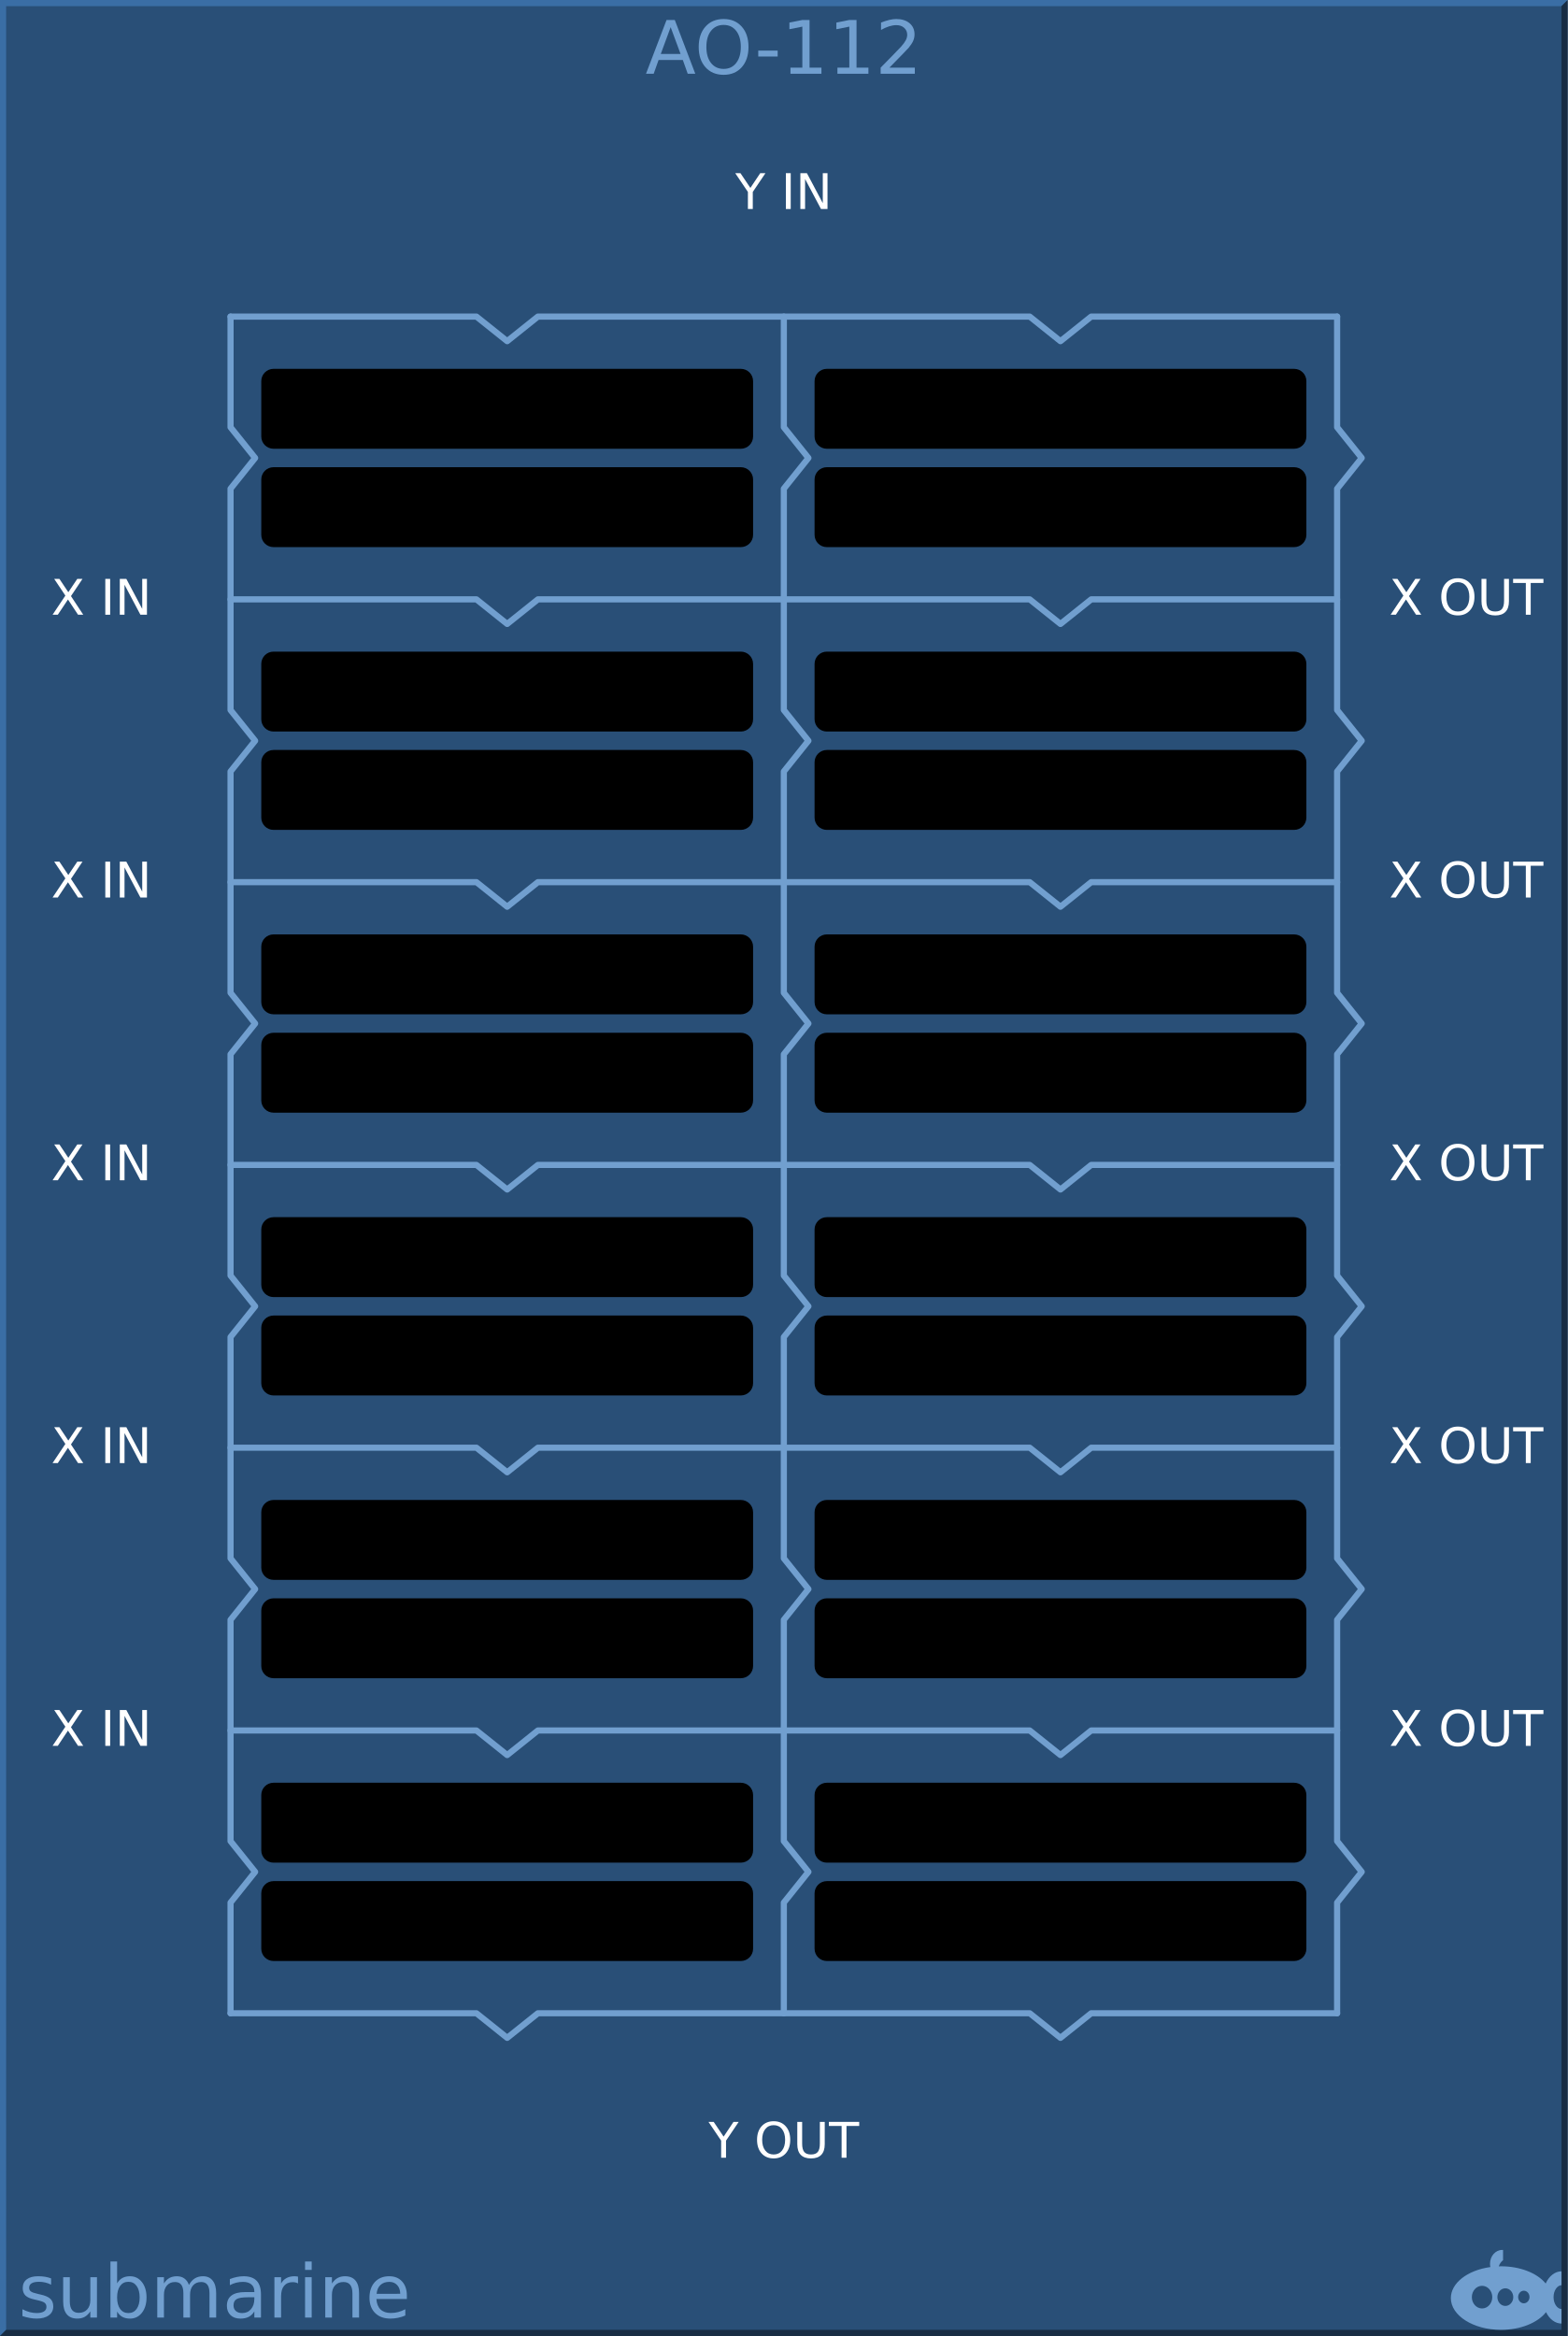
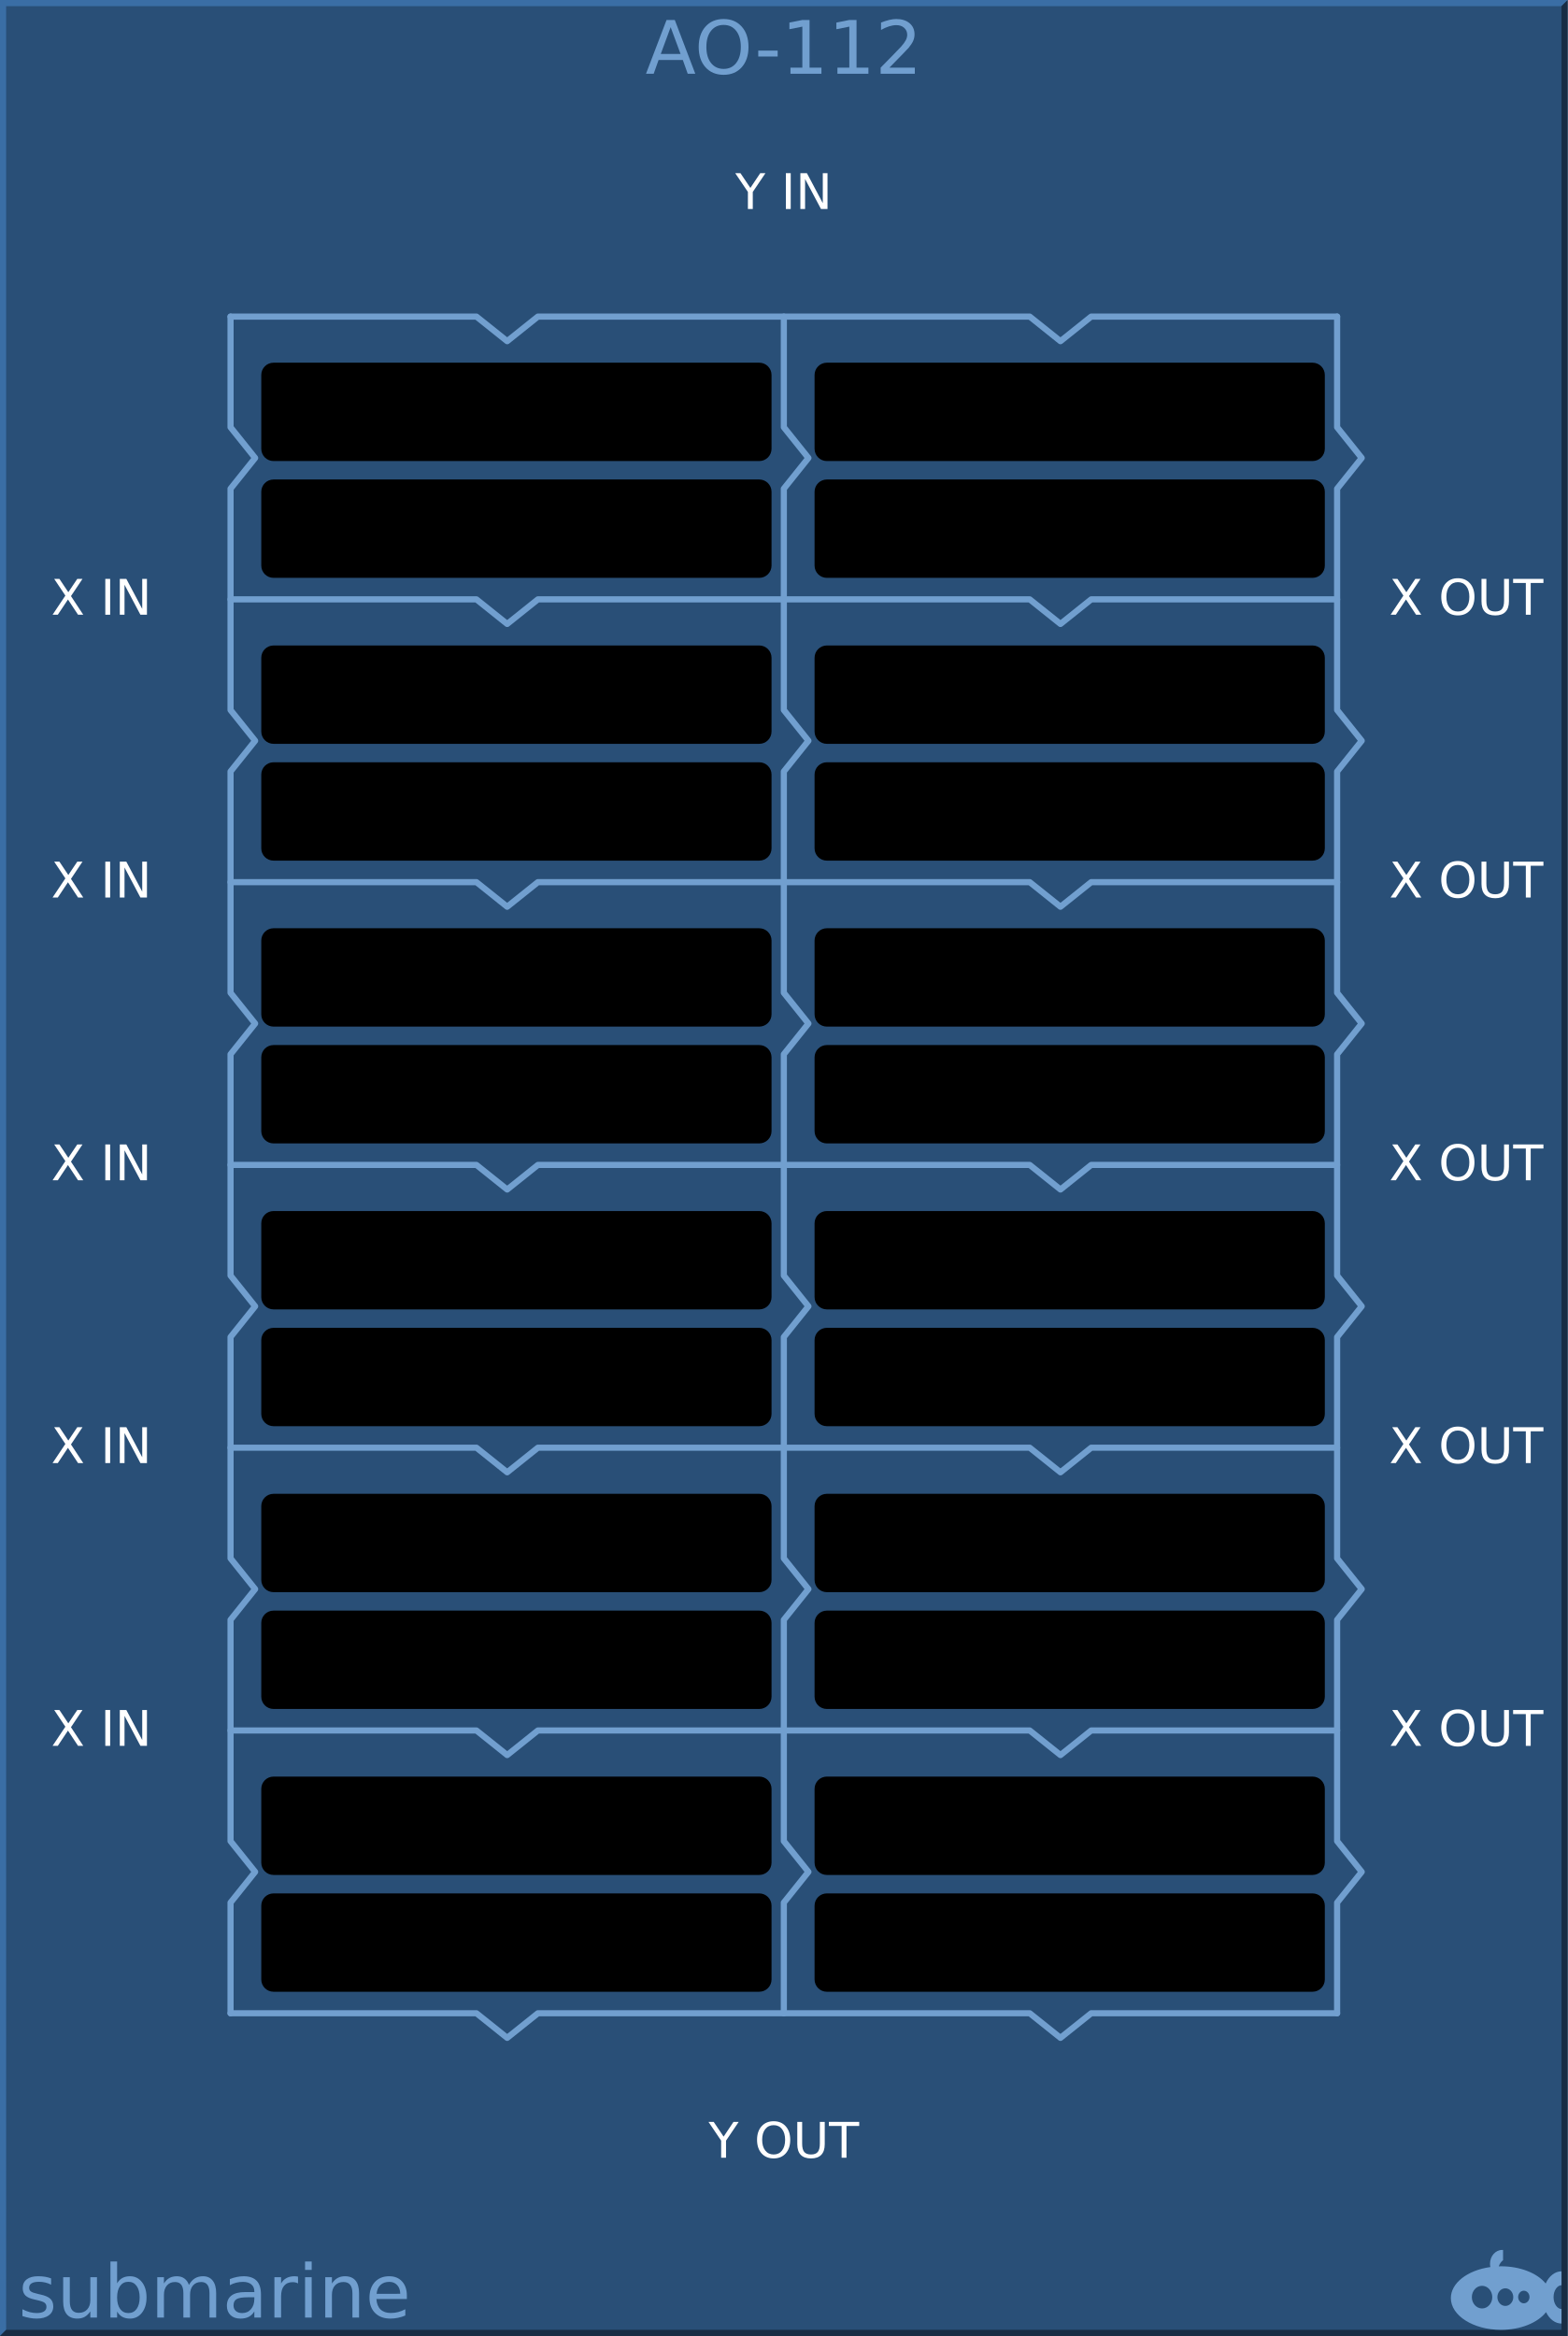
<svg xmlns="http://www.w3.org/2000/svg" id="svg4226" version="1.1" height="380px" width="255px">
  <defs id="defs113" />
  <g id="background">
    <path id="rect4255" d="m 0,0 255,0 0,380 -255,0 z" style="fill:#294f77;stroke:none" />
    <path id="path4230" d="M 0,380 0,0 255,0 254,1 1,1 1,379 Z" style="fill:#3a6ea5;fill-rule:nonzero;stroke:none" />
    <path id="path4232" d="m 0,380 255,0 0,-380 -1,1 0,378 -253,0 z" style="fill:#182d44;fill-rule:nonzero;stroke:none" />
  </g>
  <g style="font-size:12px;font-family:'DejaVu Sans';fill:#719fcf" font-size="12" id="logo">
    <path id="path4136" d="m 244.354,366 a 1.985,2.252 0 0 0 -1.985,2.252 1.985,2.252 0 0 0 0.059,0.532 A 8.169,5.169 0 0 0 236,373.831 8.169,5.169 0 0 0 244.169,379 8.169,5.169 0 0 0 251.483,376.12 3.046,4.248 0 0 0 254,377.976 l 0,-2.358 a 1.338,1.945 0 0 1 -1.292,-1.942 1.338,1.945 0 0 1 1.292,-1.943 l 0,-2.254 a 3.046,4.248 0 0 0 -2.574,1.979 8.169,5.169 0 0 0 -7.257,-2.798 8.169,5.169 0 0 0 -0.373,0.012 1.754,2.047 0 0 1 0.696,-1.002 l 0,-1.666 A 1.985,2.252 0 0 0 244.354,366 Z m -3.277,5.835 a 1.662,1.843 0 0 1 1.662,1.843 1.662,1.843 0 0 1 -1.662,1.843 1.662,1.843 0 0 1 -1.661,-1.843 1.662,1.843 0 0 1 1.661,-1.843 z m 3.785,0.409 a 1.292,1.433 0 0 1 1.292,1.433 1.292,1.433 0 0 1 -1.292,1.433 1.292,1.433 0 0 1 -1.292,-1.433 1.292,1.433 0 0 1 1.292,-1.433 z m 3.009,0.389 a 0.923,1.024 0 0 1 0.923,1.024 0.923,1.024 0 0 1 -0.923,1.024 0.923,1.024 0 0 1 -0.923,-1.024 0.923,1.024 0 0 1 0.923,-1.024 z" />
    <g id="text4236" style="">
      <path id="path119" style="" d="m 8.314,370.631 0,1.02 q -0.457,-0.234 -0.949,-0.352 -0.492,-0.117 -1.02,-0.117 -0.803,0 -1.207,0.246 -0.398,0.246 -0.398,0.738 0,0.375 0.287,0.592 0.287,0.211 1.154,0.404 l 0.369,0.082 q 1.148,0.246 1.629,0.697 0.486,0.445 0.486,1.248 0,0.914 -0.727,1.447 -0.721,0.533 -1.986,0.533 -0.527,0 -1.102,-0.105 -0.568,-0.1 -1.201,-0.305 l 0,-1.113 q 0.598,0.311 1.178,0.469 0.58,0.152 1.148,0.152 0.762,0 1.172,-0.258 0.41,-0.264 0.41,-0.738 0,-0.439 -0.299,-0.674 -0.293,-0.234 -1.295,-0.451 l -0.375,-0.088 q -1.002,-0.211 -1.447,-0.645 -0.445,-0.439 -0.445,-1.201 0,-0.926 0.656,-1.43 0.656,-0.504 1.863,-0.504 0.598,0 1.125,0.088 0.527,0.088 0.973,0.264 z" />
      <path id="path121" style="" d="m 10.277,374.41 0,-3.973 1.078,0 0,3.932 q 0,0.932 0.363,1.4 0.363,0.463 1.09,0.463 0.873,0 1.377,-0.557 0.51,-0.557 0.51,-1.518 l 0,-3.721 1.078,0 0,6.562 -1.078,0 0,-1.008 q -0.393,0.598 -0.914,0.891 -0.516,0.287 -1.201,0.287 -1.131,0 -1.717,-0.703 -0.586,-0.703 -0.586,-2.057 z m 2.713,-4.131 0,0 z" />
      <path id="path123" style="" d="m 22.717,373.725 q 0,-1.189 -0.492,-1.863 -0.486,-0.68 -1.342,-0.68 -0.855,0 -1.348,0.68 -0.486,0.674 -0.486,1.863 0,1.189 0.486,1.869 0.492,0.674 1.348,0.674 0.855,0 1.342,-0.674 0.492,-0.68 0.492,-1.869 z m -3.668,-2.291 q 0.34,-0.586 0.855,-0.867 0.521,-0.287 1.242,-0.287 1.195,0 1.939,0.949 0.75,0.949 0.75,2.496 0,1.547 -0.75,2.496 -0.744,0.949 -1.939,0.949 -0.721,0 -1.242,-0.281 -0.516,-0.287 -0.855,-0.873 l 0,0.984 -1.084,0 0,-9.117 1.084,0 0,3.551 z" />
      <path id="path125" style="" d="m 30.732,371.697 q 0.404,-0.727 0.967,-1.072 0.562,-0.346 1.324,-0.346 1.025,0 1.582,0.721 0.557,0.715 0.557,2.039 l 0,3.961 -1.084,0 0,-3.926 q 0,-0.943 -0.334,-1.4 -0.334,-0.457 -1.02,-0.457 -0.838,0 -1.324,0.557 -0.486,0.557 -0.486,1.518 l 0,3.709 -1.084,0 0,-3.926 q 0,-0.949 -0.334,-1.4 -0.334,-0.457 -1.031,-0.457 -0.826,0 -1.312,0.562 -0.486,0.557 -0.486,1.512 l 0,3.709 -1.084,0 0,-6.562 1.084,0 0,1.02 q 0.369,-0.604 0.885,-0.891 0.516,-0.287 1.225,-0.287 0.715,0 1.213,0.363 0.504,0.363 0.744,1.055 z" />
      <path id="path127" style="" d="m 40.301,373.701 q -1.307,0 -1.811,0.299 -0.504,0.299 -0.504,1.02 0,0.574 0.375,0.914 0.381,0.334 1.031,0.334 0.896,0 1.436,-0.633 0.545,-0.639 0.545,-1.693 l 0,-0.24 -1.072,0 z m 2.15,-0.445 0,3.744 -1.078,0 0,-0.996 q -0.369,0.598 -0.92,0.885 -0.551,0.281 -1.348,0.281 -1.008,0 -1.605,-0.562 -0.592,-0.568 -0.592,-1.518 0,-1.107 0.738,-1.67 0.744,-0.562 2.215,-0.562 l 1.512,0 0,-0.105 q 0,-0.744 -0.492,-1.148 -0.486,-0.41 -1.371,-0.41 -0.562,0 -1.096,0.135 -0.533,0.135 -1.025,0.404 l 0,-0.996 q 0.592,-0.229 1.148,-0.34 0.557,-0.117 1.084,-0.117 1.424,0 2.127,0.738 0.703,0.738 0.703,2.238 z" />
      <path id="path129" style="" d="m 48.48,371.445 q -0.182,-0.105 -0.398,-0.152 -0.211,-0.053 -0.469,-0.053 -0.914,0 -1.406,0.598 -0.486,0.592 -0.486,1.705 l 0,3.457 -1.084,0 0,-6.562 1.084,0 0,1.02 q 0.34,-0.598 0.885,-0.885 0.545,-0.293 1.324,-0.293 0.111,0 0.246,0.018 0.135,0.012 0.299,0.041 l 0.006,1.107 z" />
      <path id="path131" style="" d="m 49.623,370.438 1.078,0 0,6.562 -1.078,0 0,-6.562 z m 0,-2.555 1.078,0 0,1.365 -1.078,0 0,-1.365 z" />
      <path id="path133" style="" d="m 58.406,373.039 0,3.961 -1.078,0 0,-3.926 q 0,-0.932 -0.363,-1.395 -0.363,-0.463 -1.09,-0.463 -0.873,0 -1.377,0.557 -0.504,0.557 -0.504,1.518 l 0,3.709 -1.084,0 0,-6.562 1.084,0 0,1.02 q 0.387,-0.592 0.908,-0.885 0.527,-0.293 1.213,-0.293 1.131,0 1.711,0.703 0.58,0.697 0.58,2.057 z" />
      <path id="path135" style="" d="m 66.182,373.449 0,0.527 -4.957,0 q 0.07,1.113 0.668,1.699 0.604,0.58 1.676,0.58 0.621,0 1.201,-0.152 0.586,-0.152 1.16,-0.457 l 0,1.02 q -0.58,0.246 -1.189,0.375 -0.609,0.129 -1.236,0.129 -1.57,0 -2.49,-0.914 -0.914,-0.914 -0.914,-2.473 0,-1.611 0.867,-2.555 0.873,-0.949 2.35,-0.949 1.324,0 2.092,0.855 0.773,0.85 0.773,2.314 z m -1.078,-0.316 q -0.012,-0.885 -0.498,-1.412 -0.48,-0.527 -1.277,-0.527 -0.902,0 -1.447,0.51 -0.539,0.51 -0.621,1.436 l 3.844,-0.006 z" />
    </g>
    <g id="text10" style="text-anchor:middle">
      <path id="path138" style="text-anchor:middle" d="m 109.09,4.418 -1.605,4.354 3.217,0 -1.611,-4.354 z m -0.668,-1.166 1.342,0 L 113.098,12 l -1.23,0 -0.797,-2.244 -3.943,0 L 106.33,12 l -1.248,0 3.34,-8.748 z" />
      <path id="path140" style="text-anchor:middle" d="m 117.709,4.055 q -1.289,0 -2.051,0.961 -0.756,0.961 -0.756,2.619 0,1.652 0.756,2.613 0.762,0.961 2.051,0.961 1.289,0 2.039,-0.961 0.756,-0.961 0.756,-2.613 0,-1.658 -0.756,-2.619 -0.75,-0.961 -2.039,-0.961 z m 0,-0.961 q 1.84,0 2.941,1.236 1.102,1.23 1.102,3.305 0,2.068 -1.102,3.305 -1.102,1.23 -2.941,1.23 -1.846,0 -2.953,-1.23 -1.102,-1.23 -1.102,-3.305 0,-2.074 1.102,-3.305 1.107,-1.236 2.953,-1.236 z" />
      <path id="path142" style="text-anchor:middle" d="m 123.34,8.232 3.158,0 0,0.961 -3.158,0 0,-0.961 z" />
      <path id="path144" style="text-anchor:middle" d="m 128.578,11.004 1.934,0 0,-6.674 -2.104,0.422 0,-1.078 2.092,-0.422 1.184,0 0,7.752 1.934,0 0,0.996 -5.039,0 0,-0.996 z" />
      <path id="path146" style="text-anchor:middle" d="m 136.219,11.004 1.934,0 0,-6.674 -2.104,0.422 0,-1.078 2.092,-0.422 1.184,0 0,7.752 1.934,0 0,0.996 -5.039,0 0,-0.996 z" />
      <path id="path148" style="text-anchor:middle" d="m 144.674,11.004 4.131,0 0,0.996 -5.555,0 0,-0.996 q 0.674,-0.697 1.834,-1.869 1.166,-1.178 1.465,-1.518 0.568,-0.639 0.791,-1.078 0.229,-0.445 0.229,-0.873 0,-0.697 -0.492,-1.137 -0.486,-0.439 -1.271,-0.439 -0.557,0 -1.178,0.193 -0.615,0.193 -1.318,0.586 l 0,-1.195 q 0.715,-0.287 1.336,-0.434 0.621,-0.146 1.137,-0.146 1.359,0 2.168,0.68 0.809,0.68 0.809,1.816 0,0.539 -0.205,1.025 -0.199,0.48 -0.732,1.137 -0.146,0.17 -0.932,0.984 -0.785,0.809 -2.215,2.268 z" />
    </g>
  </g>
  <g style="font-size:8px;font-family:'DejaVu Sans';fill:none;stroke:#ffffff;stroke-width:1;stroke-linecap:round;stroke-linejoin:round" font-size="8" id="group1">
    <g style="stroke:#719fcf" id="g13">
      <path id="path15" d="m 37.5,51.5 40,0 5,4 5,-4 80,0 5,4 5,-4 40,0" />
      <path id="path17" d="m 37.5,97.5 40,0 5,4 5,-4 80,0 5,4 5,-4 40,0" />
      <path id="path19" d="m 37.5,143.5 40,0 5,4 5,-4 80,0 5,4 5,-4 40,0" />
      <path id="path21" d="m 37.5,189.5 40,0 5,4 5,-4 80,0 5,4 5,-4 40,0" />
      <path id="path23" d="m 37.5,235.5 40,0 5,4 5,-4 80,0 5,4 5,-4 40,0" />
      <path id="path25" d="m 37.5,281.5 40,0 5,4 5,-4 80,0 5,4 5,-4 40,0" />
      <path id="path27" d="m 37.5,327.5 40,0 5,4 5,-4 80,0 5,4 5,-4 40,0" />
      <path id="path29" d="m 37.5,51.5 0,18 4,5 -4,5 0,36 4,5 -4,5 0,36 4,5 -4,5 0,36 4,5 -4,5 0,36 4,5 -4,5 0,36 4,5 -4,5 0,18" />
      <path id="path31" d="m 127.5,51.5 0,18 4,5 -4,5 0,36 4,5 -4,5 0,36 4,5 -4,5 0,36 4,5 -4,5 0,36 4,5 -4,5 0,36 4,5 -4,5 0,18" />
      <path id="path33" d="m 217.5,51.5 0,18 4,5 -4,5 0,36 4,5 -4,5 0,36 4,5 -4,5 0,36 4,5 -4,5 0,36 4,5 -4,5 0,36 4,5 -4,5 0,18" />
    </g>
    <g style="fill:#000000;stroke:none" id="g35">
-       <path id="rect37" d="m 44.5,60 76,0 c 1.108,0 2,0.892 2,2 l 0,9 c 0,1.108 -0.892,2 -2,2 l -76,0 c -1.108,0 -2,-0.892 -2,-2 l 0,-9 c 0,-1.108 0.892,-2 2,-2 z" style="" />
-       <path id="rect39" d="m 44.5,76 76,0 c 1.108,0 2,0.892 2,2 l 0,9 c 0,1.108 -0.892,2 -2,2 l -76,0 c -1.108,0 -2,-0.892 -2,-2 l 0,-9 c 0,-1.108 0.892,-2 2,-2 z" style="" />
-       <path id="rect41" d="m 44.5,106 76,0 c 1.108,0 2,0.892 2,2 l 0,9 c 0,1.108 -0.892,2 -2,2 l -76,0 c -1.108,0 -2,-0.892 -2,-2 l 0,-9 c 0,-1.108 0.892,-2 2,-2 z" style="" />
-       <path id="rect43" d="m 44.5,122 76,0 c 1.108,0 2,0.892 2,2 l 0,9 c 0,1.108 -0.892,2 -2,2 l -76,0 c -1.108,0 -2,-0.892 -2,-2 l 0,-9 c 0,-1.108 0.892,-2 2,-2 z" style="" />
-       <path id="rect45" d="m 44.5,152 76,0 c 1.108,0 2,0.892 2,2 l 0,9 c 0,1.108 -0.892,2 -2,2 l -76,0 c -1.108,0 -2,-0.892 -2,-2 l 0,-9 c 0,-1.108 0.892,-2 2,-2 z" style="" />
-       <path id="rect47" d="m 44.5,168 76,0 c 1.108,0 2,0.892 2,2 l 0,9 c 0,1.108 -0.892,2 -2,2 l -76,0 c -1.108,0 -2,-0.892 -2,-2 l 0,-9 c 0,-1.108 0.892,-2 2,-2 z" style="" />
-       <path id="rect49" d="m 44.5,198 76,0 c 1.108,0 2,0.892 2,2 l 0,9 c 0,1.108 -0.892,2 -2,2 l -76,0 c -1.108,0 -2,-0.892 -2,-2 l 0,-9 c 0,-1.108 0.892,-2 2,-2 z" style="" />
-       <path id="rect51" d="m 44.5,214 76,0 c 1.108,0 2,0.892 2,2 l 0,9 c 0,1.108 -0.892,2 -2,2 l -76,0 c -1.108,0 -2,-0.892 -2,-2 l 0,-9 c 0,-1.108 0.892,-2 2,-2 z" style="" />
-       <path id="rect53" d="m 44.5,244 76,0 c 1.108,0 2,0.892 2,2 l 0,9 c 0,1.108 -0.892,2 -2,2 l -76,0 c -1.108,0 -2,-0.892 -2,-2 l 0,-9 c 0,-1.108 0.892,-2 2,-2 z" style="" />
-       <path id="rect55" d="m 44.5,260 76,0 c 1.108,0 2,0.892 2,2 l 0,9 c 0,1.108 -0.892,2 -2,2 l -76,0 c -1.108,0 -2,-0.892 -2,-2 l 0,-9 c 0,-1.108 0.892,-2 2,-2 z" style="" />
-       <path id="rect57" d="m 44.5,290 76,0 c 1.108,0 2,0.892 2,2 l 0,9 c 0,1.108 -0.892,2 -2,2 l -76,0 c -1.108,0 -2,-0.892 -2,-2 l 0,-9 c 0,-1.108 0.892,-2 2,-2 z" style="" />
-       <path id="rect59" d="m 44.5,306 76,0 c 1.108,0 2,0.892 2,2 l 0,9 c 0,1.108 -0.892,2 -2,2 l -76,0 c -1.108,0 -2,-0.892 -2,-2 l 0,-9 c 0,-1.108 0.892,-2 2,-2 z" style="" />
-       <path id="rect61" d="m 134.5,60 76,0 c 1.108,0 2,0.892 2,2 l 0,9 c 0,1.108 -0.892,2 -2,2 l -76,0 c -1.108,0 -2,-0.892 -2,-2 l 0,-9 c 0,-1.108 0.892,-2 2,-2 z" style="" />
-       <path id="rect63" d="m 134.5,76 76,0 c 1.108,0 2,0.892 2,2 l 0,9 c 0,1.108 -0.892,2 -2,2 l -76,0 c -1.108,0 -2,-0.892 -2,-2 l 0,-9 c 0,-1.108 0.892,-2 2,-2 z" style="" />
-       <path id="rect65" d="m 134.5,106 76,0 c 1.108,0 2,0.892 2,2 l 0,9 c 0,1.108 -0.892,2 -2,2 l -76,0 c -1.108,0 -2,-0.892 -2,-2 l 0,-9 c 0,-1.108 0.892,-2 2,-2 z" style="" />
-       <path id="rect67" d="m 134.5,122 76,0 c 1.108,0 2,0.892 2,2 l 0,9 c 0,1.108 -0.892,2 -2,2 l -76,0 c -1.108,0 -2,-0.892 -2,-2 l 0,-9 c 0,-1.108 0.892,-2 2,-2 z" style="" />
-       <path id="rect69" d="m 134.5,152 76,0 c 1.108,0 2,0.892 2,2 l 0,9 c 0,1.108 -0.892,2 -2,2 l -76,0 c -1.108,0 -2,-0.892 -2,-2 l 0,-9 c 0,-1.108 0.892,-2 2,-2 z" style="" />
-       <path id="rect71" d="m 134.5,168 76,0 c 1.108,0 2,0.892 2,2 l 0,9 c 0,1.108 -0.892,2 -2,2 l -76,0 c -1.108,0 -2,-0.892 -2,-2 l 0,-9 c 0,-1.108 0.892,-2 2,-2 z" style="" />
-       <path id="rect73" d="m 134.5,198 76,0 c 1.108,0 2,0.892 2,2 l 0,9 c 0,1.108 -0.892,2 -2,2 l -76,0 c -1.108,0 -2,-0.892 -2,-2 l 0,-9 c 0,-1.108 0.892,-2 2,-2 z" style="" />
-       <path id="rect75" d="m 134.5,214 76,0 c 1.108,0 2,0.892 2,2 l 0,9 c 0,1.108 -0.892,2 -2,2 l -76,0 c -1.108,0 -2,-0.892 -2,-2 l 0,-9 c 0,-1.108 0.892,-2 2,-2 z" style="" />
-       <path id="rect77" d="m 134.5,244 76,0 c 1.108,0 2,0.892 2,2 l 0,9 c 0,1.108 -0.892,2 -2,2 l -76,0 c -1.108,0 -2,-0.892 -2,-2 l 0,-9 c 0,-1.108 0.892,-2 2,-2 z" style="" />
-       <path id="rect79" d="m 134.5,260 76,0 c 1.108,0 2,0.892 2,2 l 0,9 c 0,1.108 -0.892,2 -2,2 l -76,0 c -1.108,0 -2,-0.892 -2,-2 l 0,-9 c 0,-1.108 0.892,-2 2,-2 z" style="" />
-       <path id="rect81" d="m 134.5,290 76,0 c 1.108,0 2,0.892 2,2 l 0,9 c 0,1.108 -0.892,2 -2,2 l -76,0 c -1.108,0 -2,-0.892 -2,-2 l 0,-9 c 0,-1.108 0.892,-2 2,-2 z" style="" />
-       <path id="rect83" d="m 134.5,306 76,0 c 1.108,0 2,0.892 2,2 l 0,9 c 0,1.108 -0.892,2 -2,2 l -76,0 c -1.108,0 -2,-0.892 -2,-2 l 0,-9 c 0,-1.108 0.892,-2 2,-2 z" style="" />
+       <path id="rect37" d="m 44.5,59 79,0 c 1.108,0 2,0.892 2,2 l 0,12 c 0,1.108 -0.892,2 -2,2 l -79,0 c -1.108,0 -2,-0.892 -2,-2 l 0,-12 c 0,-1.108 0.892,-2 2,-2 z" style="" />
+       <path id="rect39" d="m 44.5,78 79,0 c 1.108,0 2,0.892 2,2 l 0,12 c 0,1.108 -0.892,2 -2,2 l -79,0 c -1.108,0 -2,-0.892 -2,-2 l 0,-12 c 0,-1.108 0.892,-2 2,-2 z" style="" />
+       <path id="rect41" d="m 44.5,105 79,0 c 1.108,0 2,0.892 2,2 l 0,12 c 0,1.108 -0.892,2 -2,2 l -79,0 c -1.108,0 -2,-0.892 -2,-2 l 0,-12 c 0,-1.108 0.892,-2 2,-2 z" style="" />
+       <path id="rect43" d="m 44.5,124 79,0 c 1.108,0 2,0.892 2,2 l 0,12 c 0,1.108 -0.892,2 -2,2 l -79,0 c -1.108,0 -2,-0.892 -2,-2 l 0,-12 c 0,-1.108 0.892,-2 2,-2 z" style="" />
+       <path id="rect45" d="m 44.5,151 79,0 c 1.108,0 2,0.892 2,2 l 0,12 c 0,1.108 -0.892,2 -2,2 l -79,0 c -1.108,0 -2,-0.892 -2,-2 l 0,-12 c 0,-1.108 0.892,-2 2,-2 z" style="" />
+       <path id="rect47" d="m 44.5,170 79,0 c 1.108,0 2,0.892 2,2 l 0,12 c 0,1.108 -0.892,2 -2,2 l -79,0 c -1.108,0 -2,-0.892 -2,-2 l 0,-12 c 0,-1.108 0.892,-2 2,-2 z" style="" />
+       <path id="rect49" d="m 44.5,197 79,0 c 1.108,0 2,0.892 2,2 l 0,12 c 0,1.108 -0.892,2 -2,2 l -79,0 c -1.108,0 -2,-0.892 -2,-2 l 0,-12 c 0,-1.108 0.892,-2 2,-2 z" style="" />
+       <path id="rect51" d="m 44.5,216 79,0 c 1.108,0 2,0.892 2,2 l 0,12 c 0,1.108 -0.892,2 -2,2 l -79,0 c -1.108,0 -2,-0.892 -2,-2 l 0,-12 c 0,-1.108 0.892,-2 2,-2 z" style="" />
+       <path id="rect53" d="m 44.5,243 79,0 c 1.108,0 2,0.892 2,2 l 0,12 c 0,1.108 -0.892,2 -2,2 l -79,0 c -1.108,0 -2,-0.892 -2,-2 l 0,-12 c 0,-1.108 0.892,-2 2,-2 z" style="" />
+       <path id="rect55" d="m 44.5,262 79,0 c 1.108,0 2,0.892 2,2 l 0,12 c 0,1.108 -0.892,2 -2,2 l -79,0 c -1.108,0 -2,-0.892 -2,-2 l 0,-12 c 0,-1.108 0.892,-2 2,-2 z" style="" />
+       <path id="rect57" d="m 44.5,289 79,0 c 1.108,0 2,0.892 2,2 l 0,12 c 0,1.108 -0.892,2 -2,2 l -79,0 c -1.108,0 -2,-0.892 -2,-2 l 0,-12 c 0,-1.108 0.892,-2 2,-2 z" style="" />
+       <path id="rect59" d="m 44.5,308 79,0 c 1.108,0 2,0.892 2,2 l 0,12 c 0,1.108 -0.892,2 -2,2 l -79,0 c -1.108,0 -2,-0.892 -2,-2 l 0,-12 c 0,-1.108 0.892,-2 2,-2 z" style="" />
+       <path id="rect61" d="m 134.5,59 79,0 c 1.108,0 2,0.892 2,2 l 0,12 c 0,1.108 -0.892,2 -2,2 l -79,0 c -1.108,0 -2,-0.892 -2,-2 l 0,-12 c 0,-1.108 0.892,-2 2,-2 z" style="" />
+       <path id="rect63" d="m 134.5,78 79,0 c 1.108,0 2,0.892 2,2 l 0,12 c 0,1.108 -0.892,2 -2,2 l -79,0 c -1.108,0 -2,-0.892 -2,-2 l 0,-12 c 0,-1.108 0.892,-2 2,-2 z" style="" />
+       <path id="rect65" d="m 134.5,105 79,0 c 1.108,0 2,0.892 2,2 l 0,12 c 0,1.108 -0.892,2 -2,2 l -79,0 c -1.108,0 -2,-0.892 -2,-2 l 0,-12 c 0,-1.108 0.892,-2 2,-2 z" style="" />
+       <path id="rect67" d="m 134.5,124 79,0 c 1.108,0 2,0.892 2,2 l 0,12 c 0,1.108 -0.892,2 -2,2 l -79,0 c -1.108,0 -2,-0.892 -2,-2 l 0,-12 c 0,-1.108 0.892,-2 2,-2 z" style="" />
+       <path id="rect69" d="m 134.5,151 79,0 c 1.108,0 2,0.892 2,2 l 0,12 c 0,1.108 -0.892,2 -2,2 l -79,0 c -1.108,0 -2,-0.892 -2,-2 l 0,-12 c 0,-1.108 0.892,-2 2,-2 z" style="" />
+       <path id="rect71" d="m 134.5,170 79,0 c 1.108,0 2,0.892 2,2 l 0,12 c 0,1.108 -0.892,2 -2,2 l -79,0 c -1.108,0 -2,-0.892 -2,-2 l 0,-12 c 0,-1.108 0.892,-2 2,-2 z" style="" />
+       <path id="rect73" d="m 134.5,197 79,0 c 1.108,0 2,0.892 2,2 l 0,12 c 0,1.108 -0.892,2 -2,2 l -79,0 c -1.108,0 -2,-0.892 -2,-2 l 0,-12 c 0,-1.108 0.892,-2 2,-2 z" style="" />
+       <path id="rect75" d="m 134.5,216 79,0 c 1.108,0 2,0.892 2,2 l 0,12 c 0,1.108 -0.892,2 -2,2 l -79,0 c -1.108,0 -2,-0.892 -2,-2 l 0,-12 c 0,-1.108 0.892,-2 2,-2 z" style="" />
+       <path id="rect77" d="m 134.5,243 79,0 c 1.108,0 2,0.892 2,2 l 0,12 c 0,1.108 -0.892,2 -2,2 l -79,0 c -1.108,0 -2,-0.892 -2,-2 l 0,-12 c 0,-1.108 0.892,-2 2,-2 z" style="" />
+       <path id="rect79" d="m 134.5,262 79,0 c 1.108,0 2,0.892 2,2 l 0,12 c 0,1.108 -0.892,2 -2,2 l -79,0 c -1.108,0 -2,-0.892 -2,-2 l 0,-12 c 0,-1.108 0.892,-2 2,-2 z" style="" />
+       <path id="rect81" d="m 134.5,289 79,0 c 1.108,0 2,0.892 2,2 l 0,12 c 0,1.108 -0.892,2 -2,2 l -79,0 c -1.108,0 -2,-0.892 -2,-2 l 0,-12 c 0,-1.108 0.892,-2 2,-2 z" style="" />
+       <path id="rect83" d="m 134.5,308 79,0 c 1.108,0 2,0.892 2,2 l 0,12 c 0,1.108 -0.892,2 -2,2 l -79,0 c -1.108,0 -2,-0.892 -2,-2 l 0,-12 c 0,-1.108 0.892,-2 2,-2 z" style="" />
    </g>
    <g style="fill:#ffffff;stroke:none" id="g85">
      <g id="text87" style="text-anchor:middle">
        <path id="path175" style="text-anchor:middle" d="m 8.816,94.168 0.848,0 1.449,2.168 1.457,-2.168 0.848,0 -1.875,2.801 2,3.031 -0.848,0 L 11.055,97.52 9.402,100 8.551,100 10.633,96.887 8.816,94.168 Z" />
        <path id="path177" style="text-anchor:middle" d="m 17.129,94.168 0.789,0 0,5.832 -0.789,0 0,-5.832 z" />
        <path id="path179" style="text-anchor:middle" d="m 19.488,94.168 1.062,0 2.586,4.879 0,-4.879 0.766,0 0,5.832 -1.062,0 -2.586,-4.879 0,4.879 -0.766,0 0,-5.832 z" />
      </g>
      <g id="text89" style="text-anchor:middle">
        <path id="path182" style="text-anchor:middle" d="m 8.816,140.168 0.848,0 1.449,2.168 1.457,-2.168 0.848,0 -1.875,2.801 2,3.031 -0.848,0 -1.641,-2.48 L 9.402,146 l -0.852,0 2.082,-3.113 -1.816,-2.719 z" />
        <path id="path184" style="text-anchor:middle" d="m 17.129,140.168 0.789,0 0,5.832 -0.789,0 0,-5.832 z" />
        <path id="path186" style="text-anchor:middle" d="m 19.488,140.168 1.062,0 2.586,4.879 0,-4.879 0.766,0 0,5.832 -1.062,0 -2.586,-4.879 0,4.879 -0.766,0 0,-5.832 z" />
      </g>
      <g id="text91" style="text-anchor:middle">
        <path id="path189" style="text-anchor:middle" d="m 8.816,186.168 0.848,0 1.449,2.168 1.457,-2.168 0.848,0 -1.875,2.801 2,3.031 -0.848,0 -1.641,-2.48 L 9.402,192 l -0.852,0 2.082,-3.113 -1.816,-2.719 z" />
        <path id="path191" style="text-anchor:middle" d="m 17.129,186.168 0.789,0 0,5.832 -0.789,0 0,-5.832 z" />
        <path id="path193" style="text-anchor:middle" d="m 19.488,186.168 1.062,0 2.586,4.879 0,-4.879 0.766,0 0,5.832 -1.062,0 -2.586,-4.879 0,4.879 -0.766,0 0,-5.832 z" />
      </g>
      <g id="text93" style="text-anchor:middle">
        <path id="path196" style="text-anchor:middle" d="m 8.816,232.168 0.848,0 1.449,2.168 1.457,-2.168 0.848,0 -1.875,2.801 2,3.031 -0.848,0 -1.641,-2.48 L 9.402,238 l -0.852,0 2.082,-3.113 -1.816,-2.719 z" />
        <path id="path198" style="text-anchor:middle" d="m 17.129,232.168 0.789,0 0,5.832 -0.789,0 0,-5.832 z" />
        <path id="path200" style="text-anchor:middle" d="m 19.488,232.168 1.062,0 2.586,4.879 0,-4.879 0.766,0 0,5.832 -1.062,0 -2.586,-4.879 0,4.879 -0.766,0 0,-5.832 z" />
      </g>
      <g id="text95" style="text-anchor:middle">
        <path id="path203" style="text-anchor:middle" d="m 8.816,278.168 0.848,0 1.449,2.168 1.457,-2.168 0.848,0 -1.875,2.801 2,3.031 -0.848,0 -1.641,-2.48 L 9.402,284 l -0.852,0 2.082,-3.113 -1.816,-2.719 z" />
        <path id="path205" style="text-anchor:middle" d="m 17.129,278.168 0.789,0 0,5.832 -0.789,0 0,-5.832 z" />
        <path id="path207" style="text-anchor:middle" d="m 19.488,278.168 1.062,0 2.586,4.879 0,-4.879 0.766,0 0,5.832 -1.062,0 -2.586,-4.879 0,4.879 -0.766,0 0,-5.832 z" />
      </g>
      <g id="text97" style="text-anchor:middle">
        <path id="path210" style="text-anchor:middle" d="m 226.465,94.168 0.848,0 1.449,2.168 1.457,-2.168 0.848,0 -1.875,2.801 2,3.031 -0.848,0 -1.641,-2.48 -1.652,2.48 -0.852,0 2.082,-3.113 -1.816,-2.719 z" />
        <path id="path212" style="text-anchor:middle" d="m 237.145,94.703 q -0.859,0 -1.367,0.641 -0.504,0.641 -0.504,1.746 0,1.102 0.504,1.742 0.508,0.641 1.367,0.641 0.859,0 1.359,-0.641 0.504,-0.641 0.504,-1.742 0,-1.105 -0.504,-1.746 -0.5,-0.641 -1.359,-0.641 z m 0,-0.641 q 1.227,0 1.961,0.824 0.734,0.82 0.734,2.203 0,1.379 -0.734,2.203 -0.734,0.82 -1.961,0.82 -1.23,0 -1.969,-0.82 -0.734,-0.82 -0.734,-2.203 0,-1.383 0.734,-2.203 0.738,-0.824 1.969,-0.824 z" />
        <path id="path214" style="text-anchor:middle" d="m 240.984,94.168 0.793,0 0,3.543 q 0,0.938 0.34,1.352 0.34,0.41 1.102,0.41 0.758,0 1.098,-0.41 0.34,-0.414 0.34,-1.352 l 0,-3.543 0.793,0 0,3.641 q 0,1.141 -0.566,1.723 -0.562,0.582 -1.664,0.582 -1.105,0 -1.672,-0.582 -0.562,-0.582 -0.562,-1.723 l 0,-3.641 z" />
        <path id="path216" style="text-anchor:middle" d="m 246.125,94.168 4.934,0 0,0.664 -2.07,0 0,5.168 -0.793,0 0,-5.168 -2.07,0 0,-0.664 z" />
      </g>
      <g id="text99" style="text-anchor:middle">
        <path id="path219" style="text-anchor:middle" d="m 226.465,140.168 0.848,0 1.449,2.168 1.457,-2.168 0.848,0 -1.875,2.801 2,3.031 -0.848,0 -1.641,-2.48 -1.652,2.48 -0.852,0 2.082,-3.113 -1.816,-2.719 z" />
        <path id="path221" style="text-anchor:middle" d="m 237.145,140.703 q -0.859,0 -1.367,0.641 -0.504,0.641 -0.504,1.746 0,1.102 0.504,1.742 0.508,0.641 1.367,0.641 0.859,0 1.359,-0.641 0.504,-0.641 0.504,-1.742 0,-1.105 -0.504,-1.746 -0.5,-0.641 -1.359,-0.641 z m 0,-0.641 q 1.227,0 1.961,0.824 0.734,0.82 0.734,2.203 0,1.379 -0.734,2.203 -0.734,0.82 -1.961,0.82 -1.23,0 -1.969,-0.82 -0.734,-0.82 -0.734,-2.203 0,-1.383 0.734,-2.203 0.738,-0.824 1.969,-0.824 z" />
        <path id="path223" style="text-anchor:middle" d="m 240.984,140.168 0.793,0 0,3.543 q 0,0.938 0.34,1.352 0.34,0.41 1.102,0.41 0.758,0 1.098,-0.41 0.34,-0.414 0.34,-1.352 l 0,-3.543 0.793,0 0,3.641 q 0,1.141 -0.566,1.723 -0.562,0.582 -1.664,0.582 -1.105,0 -1.672,-0.582 -0.562,-0.582 -0.562,-1.723 l 0,-3.641 z" />
        <path id="path225" style="text-anchor:middle" d="m 246.125,140.168 4.934,0 0,0.664 -2.07,0 0,5.168 -0.793,0 0,-5.168 -2.07,0 0,-0.664 z" />
      </g>
      <g id="text101" style="text-anchor:middle">
        <path id="path228" style="text-anchor:middle" d="m 226.465,186.168 0.848,0 1.449,2.168 1.457,-2.168 0.848,0 -1.875,2.801 2,3.031 -0.848,0 -1.641,-2.48 -1.652,2.48 -0.852,0 2.082,-3.113 -1.816,-2.719 z" />
        <path id="path230" style="text-anchor:middle" d="m 237.145,186.703 q -0.859,0 -1.367,0.641 -0.504,0.641 -0.504,1.746 0,1.102 0.504,1.742 0.508,0.641 1.367,0.641 0.859,0 1.359,-0.641 0.504,-0.641 0.504,-1.742 0,-1.105 -0.504,-1.746 -0.5,-0.641 -1.359,-0.641 z m 0,-0.641 q 1.227,0 1.961,0.824 0.734,0.82 0.734,2.203 0,1.379 -0.734,2.203 -0.734,0.82 -1.961,0.82 -1.23,0 -1.969,-0.82 -0.734,-0.82 -0.734,-2.203 0,-1.383 0.734,-2.203 0.738,-0.824 1.969,-0.824 z" />
        <path id="path232" style="text-anchor:middle" d="m 240.984,186.168 0.793,0 0,3.543 q 0,0.938 0.34,1.352 0.34,0.41 1.102,0.41 0.758,0 1.098,-0.41 0.34,-0.414 0.34,-1.352 l 0,-3.543 0.793,0 0,3.641 q 0,1.141 -0.566,1.723 -0.562,0.582 -1.664,0.582 -1.105,0 -1.672,-0.582 -0.562,-0.582 -0.562,-1.723 l 0,-3.641 z" />
        <path id="path234" style="text-anchor:middle" d="m 246.125,186.168 4.934,0 0,0.664 -2.07,0 0,5.168 -0.793,0 0,-5.168 -2.07,0 0,-0.664 z" />
      </g>
      <g id="text103" style="text-anchor:middle">
        <path id="path237" style="text-anchor:middle" d="m 226.465,232.168 0.848,0 1.449,2.168 1.457,-2.168 0.848,0 -1.875,2.801 2,3.031 -0.848,0 -1.641,-2.48 -1.652,2.48 -0.852,0 2.082,-3.113 -1.816,-2.719 z" />
        <path id="path239" style="text-anchor:middle" d="m 237.145,232.703 q -0.859,0 -1.367,0.641 -0.504,0.641 -0.504,1.746 0,1.102 0.504,1.742 0.508,0.641 1.367,0.641 0.859,0 1.359,-0.641 0.504,-0.641 0.504,-1.742 0,-1.105 -0.504,-1.746 -0.5,-0.641 -1.359,-0.641 z m 0,-0.641 q 1.227,0 1.961,0.824 0.734,0.82 0.734,2.203 0,1.379 -0.734,2.203 -0.734,0.82 -1.961,0.82 -1.23,0 -1.969,-0.82 -0.734,-0.82 -0.734,-2.203 0,-1.383 0.734,-2.203 0.738,-0.824 1.969,-0.824 z" />
        <path id="path241" style="text-anchor:middle" d="m 240.984,232.168 0.793,0 0,3.543 q 0,0.938 0.34,1.352 0.34,0.41 1.102,0.41 0.758,0 1.098,-0.41 0.34,-0.414 0.34,-1.352 l 0,-3.543 0.793,0 0,3.641 q 0,1.141 -0.566,1.723 -0.562,0.582 -1.664,0.582 -1.105,0 -1.672,-0.582 -0.562,-0.582 -0.562,-1.723 l 0,-3.641 z" />
        <path id="path243" style="text-anchor:middle" d="m 246.125,232.168 4.934,0 0,0.664 -2.07,0 0,5.168 -0.793,0 0,-5.168 -2.07,0 0,-0.664 z" />
      </g>
      <g id="text105" style="text-anchor:middle">
        <path id="path246" style="text-anchor:middle" d="m 226.465,278.168 0.848,0 1.449,2.168 1.457,-2.168 0.848,0 -1.875,2.801 2,3.031 -0.848,0 -1.641,-2.48 -1.652,2.48 -0.852,0 2.082,-3.113 -1.816,-2.719 z" />
        <path id="path248" style="text-anchor:middle" d="m 237.145,278.703 q -0.859,0 -1.367,0.641 -0.504,0.641 -0.504,1.746 0,1.102 0.504,1.742 0.508,0.641 1.367,0.641 0.859,0 1.359,-0.641 0.504,-0.641 0.504,-1.742 0,-1.105 -0.504,-1.746 -0.5,-0.641 -1.359,-0.641 z m 0,-0.641 q 1.227,0 1.961,0.824 0.734,0.82 0.734,2.203 0,1.379 -0.734,2.203 -0.734,0.82 -1.961,0.82 -1.23,0 -1.969,-0.82 -0.734,-0.82 -0.734,-2.203 0,-1.383 0.734,-2.203 0.738,-0.824 1.969,-0.824 z" />
        <path id="path250" style="text-anchor:middle" d="m 240.984,278.168 0.793,0 0,3.543 q 0,0.938 0.34,1.352 0.34,0.41 1.102,0.41 0.758,0 1.098,-0.41 0.34,-0.414 0.34,-1.352 l 0,-3.543 0.793,0 0,3.641 q 0,1.141 -0.566,1.723 -0.562,0.582 -1.664,0.582 -1.105,0 -1.672,-0.582 -0.562,-0.582 -0.562,-1.723 l 0,-3.641 z" />
        <path id="path252" style="text-anchor:middle" d="m 246.125,278.168 4.934,0 0,0.664 -2.07,0 0,5.168 -0.793,0 0,-5.168 -2.07,0 0,-0.664 z" />
      </g>
      <g id="text107" style="text-anchor:middle">
        <path id="path255" style="text-anchor:middle" d="m 119.594,28.168 0.848,0 1.617,2.398 1.605,-2.398 0.848,0 -2.062,3.055 0,2.777 -0.793,0 0,-2.777 -2.062,-3.055 z" />
        <path id="path257" style="text-anchor:middle" d="m 127.832,28.168 0.789,0 0,5.832 -0.789,0 0,-5.832 z" />
        <path id="path259" style="text-anchor:middle" d="m 130.191,28.168 1.062,0 2.586,4.879 0,-4.879 0.766,0 0,5.832 -1.062,0 -2.586,-4.879 0,4.879 -0.766,0 0,-5.832 z" />
      </g>
      <g id="text109" style="text-anchor:middle">
        <path id="path262" style="text-anchor:middle" d="m 115.242,345.168 0.848,0 1.617,2.398 1.605,-2.398 0.848,0 -2.062,3.055 0,2.777 -0.793,0 0,-2.777 -2.062,-3.055 z" />
        <path id="path264" style="text-anchor:middle" d="m 125.848,345.703 q -0.859,0 -1.367,0.641 -0.504,0.641 -0.504,1.746 0,1.102 0.504,1.742 0.508,0.641 1.367,0.641 0.859,0 1.359,-0.641 0.504,-0.641 0.504,-1.742 0,-1.105 -0.504,-1.746 -0.5,-0.641 -1.359,-0.641 z m 0,-0.641 q 1.227,0 1.961,0.824 0.734,0.82 0.734,2.203 0,1.379 -0.734,2.203 -0.734,0.82 -1.961,0.82 -1.23,0 -1.969,-0.82 -0.734,-0.82 -0.734,-2.203 0,-1.383 0.734,-2.203 0.738,-0.824 1.969,-0.824 z" />
        <path id="path266" style="text-anchor:middle" d="m 129.688,345.168 0.793,0 0,3.543 q 0,0.938 0.34,1.352 0.34,0.41 1.102,0.41 0.758,0 1.098,-0.41 0.34,-0.414 0.34,-1.352 l 0,-3.543 0.793,0 0,3.641 q 0,1.141 -0.566,1.723 -0.562,0.582 -1.664,0.582 -1.105,0 -1.672,-0.582 -0.562,-0.582 -0.562,-1.723 l 0,-3.641 z" />
        <path id="path268" style="text-anchor:middle" d="m 134.828,345.168 4.934,0 0,0.664 -2.07,0 0,5.168 -0.793,0 0,-5.168 -2.07,0 0,-0.664 z" />
      </g>
    </g>
  </g>
</svg>
